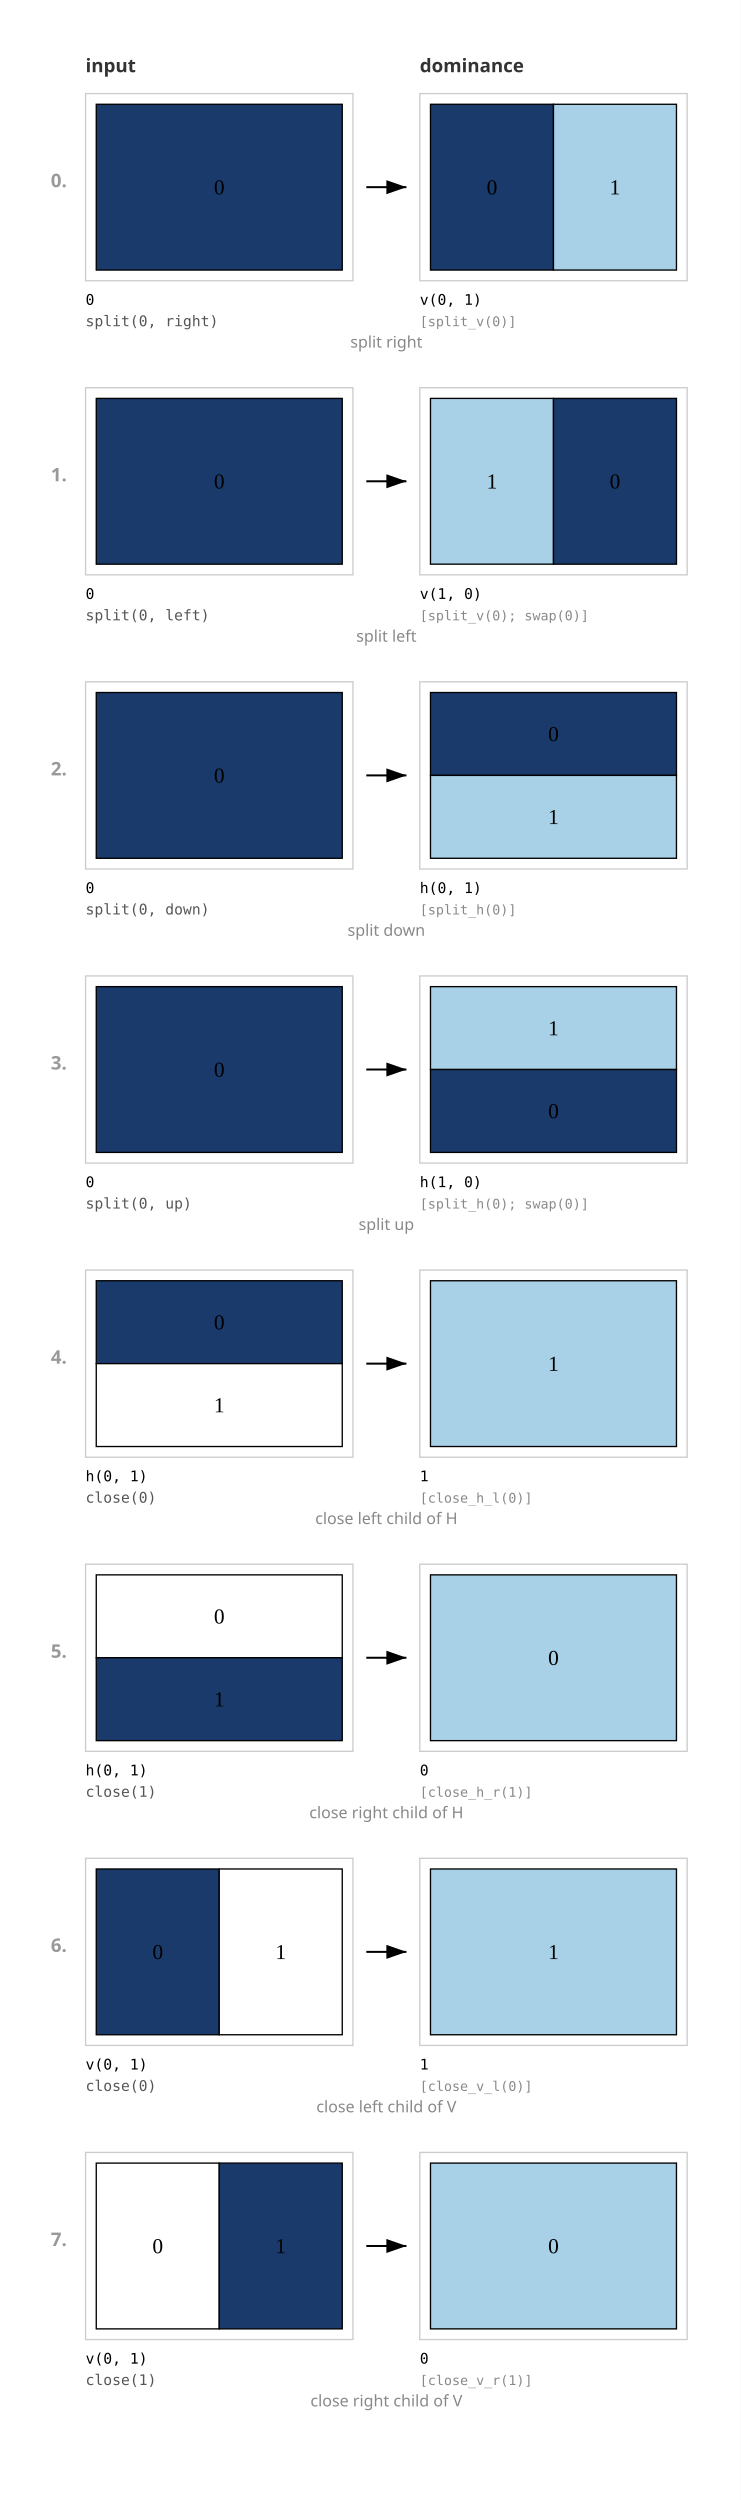
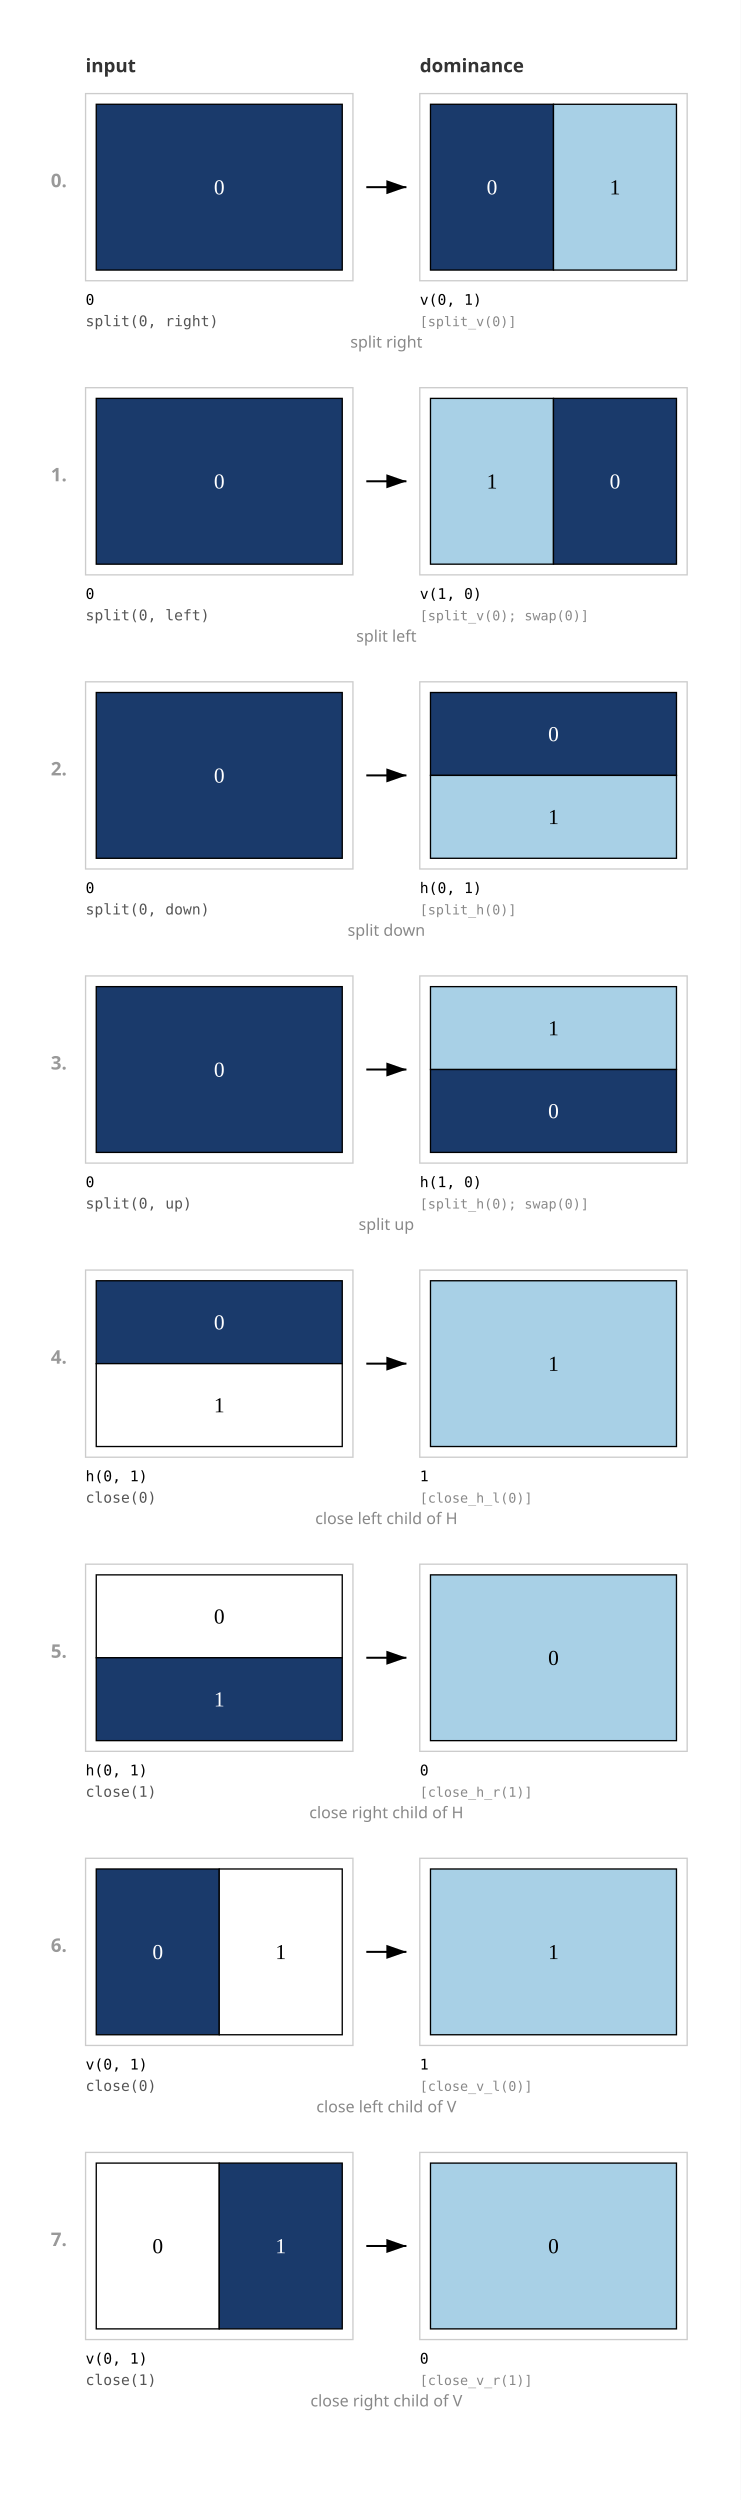
<svg xmlns="http://www.w3.org/2000/svg" width="554" height="1870">
  <rect width="554" height="1870" fill="white" />
  <defs>
    <marker id="arrow" markerWidth="10" markerHeight="7" refX="10" refY="3.5" orient="auto">
      <polygon points="0 0, 10 3.5, 0 7" fill="black" />
    </marker>
  </defs>
  <text x="64" y="54" font-size="14" font-weight="bold" font-family="sans-serif" fill="#333">input</text>
  <text x="314" y="54" font-size="14" font-weight="bold" font-family="sans-serif" fill="#333">dominance</text>
  <text x="38" y="140" font-size="14" font-weight="bold" font-family="sans-serif" fill="#999">0.</text>
  <rect x="64" y="70" width="200" height="140" fill="none" stroke="#ccc" stroke-width="1" />
  <rect x="72" y="78" width="184" height="124" fill="#1a3a6b" stroke="black" stroke-width="1" />
-   <text x="164" y="140" text-anchor="middle" dominant-baseline="central" font-size="16">0</text>
+   <text x="164" y="140" text-anchor="middle" dominant-baseline="central" font-size="16" fill="white">0</text>
  <line x1="274" y1="140" x2="304" y2="140" stroke="black" stroke-width="1.5" marker-end="url(#arrow)" />
  <rect x="314" y="70" width="200" height="140" fill="none" stroke="#ccc" stroke-width="1" />
  <rect x="322" y="78" width="92" height="124" fill="#1a3a6b" stroke="black" stroke-width="1" />
-   <text x="368" y="140" text-anchor="middle" dominant-baseline="central" font-size="16">0</text>
+   <text x="368" y="140" text-anchor="middle" dominant-baseline="central" font-size="16" fill="white">0</text>
  <rect x="414" y="78" width="92" height="124" fill="#a8d0e6" stroke="black" stroke-width="1" />
-   <text x="460" y="140" text-anchor="middle" dominant-baseline="central" font-size="16">1</text>
+   <text x="460" y="140" text-anchor="middle" dominant-baseline="central" font-size="16" fill="black">1</text>
  <text x="64" y="228" font-size="11" font-family="monospace">0</text>
  <text x="314" y="228" font-size="11" font-family="monospace">v(0, 1)</text>
  <text x="64" y="244" font-size="11" font-family="monospace" fill="#555">split(0, right)</text>
  <text x="314" y="244" font-size="10" font-family="monospace" fill="#888">[split_v(0)]</text>
  <text x="289" y="260" text-anchor="middle" font-size="12" font-family="sans-serif" fill="#888">split right</text>
  <text x="38" y="360" font-size="14" font-weight="bold" font-family="sans-serif" fill="#999">1.</text>
  <rect x="64" y="290" width="200" height="140" fill="none" stroke="#ccc" stroke-width="1" />
  <rect x="72" y="298" width="184" height="124" fill="#1a3a6b" stroke="black" stroke-width="1" />
-   <text x="164" y="360" text-anchor="middle" dominant-baseline="central" font-size="16">0</text>
+   <text x="164" y="360" text-anchor="middle" dominant-baseline="central" font-size="16" fill="white">0</text>
  <line x1="274" y1="360" x2="304" y2="360" stroke="black" stroke-width="1.5" marker-end="url(#arrow)" />
  <rect x="314" y="290" width="200" height="140" fill="none" stroke="#ccc" stroke-width="1" />
  <rect x="322" y="298" width="92" height="124" fill="#a8d0e6" stroke="black" stroke-width="1" />
-   <text x="368" y="360" text-anchor="middle" dominant-baseline="central" font-size="16">1</text>
+   <text x="368" y="360" text-anchor="middle" dominant-baseline="central" font-size="16" fill="black">1</text>
  <rect x="414" y="298" width="92" height="124" fill="#1a3a6b" stroke="black" stroke-width="1" />
-   <text x="460" y="360" text-anchor="middle" dominant-baseline="central" font-size="16">0</text>
+   <text x="460" y="360" text-anchor="middle" dominant-baseline="central" font-size="16" fill="white">0</text>
  <text x="64" y="448" font-size="11" font-family="monospace">0</text>
  <text x="314" y="448" font-size="11" font-family="monospace">v(1, 0)</text>
  <text x="64" y="464" font-size="11" font-family="monospace" fill="#555">split(0, left)</text>
  <text x="314" y="464" font-size="10" font-family="monospace" fill="#888">[split_v(0); swap(0)]</text>
  <text x="289" y="480" text-anchor="middle" font-size="12" font-family="sans-serif" fill="#888">split left</text>
  <text x="38" y="580" font-size="14" font-weight="bold" font-family="sans-serif" fill="#999">2.</text>
  <rect x="64" y="510" width="200" height="140" fill="none" stroke="#ccc" stroke-width="1" />
  <rect x="72" y="518" width="184" height="124" fill="#1a3a6b" stroke="black" stroke-width="1" />
-   <text x="164" y="580" text-anchor="middle" dominant-baseline="central" font-size="16">0</text>
+   <text x="164" y="580" text-anchor="middle" dominant-baseline="central" font-size="16" fill="white">0</text>
  <line x1="274" y1="580" x2="304" y2="580" stroke="black" stroke-width="1.5" marker-end="url(#arrow)" />
  <rect x="314" y="510" width="200" height="140" fill="none" stroke="#ccc" stroke-width="1" />
  <rect x="322" y="518" width="184" height="62" fill="#1a3a6b" stroke="black" stroke-width="1" />
-   <text x="414" y="549" text-anchor="middle" dominant-baseline="central" font-size="16">0</text>
+   <text x="414" y="549" text-anchor="middle" dominant-baseline="central" font-size="16" fill="white">0</text>
  <rect x="322" y="580" width="184" height="62" fill="#a8d0e6" stroke="black" stroke-width="1" />
-   <text x="414" y="611" text-anchor="middle" dominant-baseline="central" font-size="16">1</text>
+   <text x="414" y="611" text-anchor="middle" dominant-baseline="central" font-size="16" fill="black">1</text>
  <text x="64" y="668" font-size="11" font-family="monospace">0</text>
  <text x="314" y="668" font-size="11" font-family="monospace">h(0, 1)</text>
  <text x="64" y="684" font-size="11" font-family="monospace" fill="#555">split(0, down)</text>
  <text x="314" y="684" font-size="10" font-family="monospace" fill="#888">[split_h(0)]</text>
  <text x="289" y="700" text-anchor="middle" font-size="12" font-family="sans-serif" fill="#888">split down</text>
  <text x="38" y="800" font-size="14" font-weight="bold" font-family="sans-serif" fill="#999">3.</text>
  <rect x="64" y="730" width="200" height="140" fill="none" stroke="#ccc" stroke-width="1" />
  <rect x="72" y="738" width="184" height="124" fill="#1a3a6b" stroke="black" stroke-width="1" />
-   <text x="164" y="800" text-anchor="middle" dominant-baseline="central" font-size="16">0</text>
+   <text x="164" y="800" text-anchor="middle" dominant-baseline="central" font-size="16" fill="white">0</text>
  <line x1="274" y1="800" x2="304" y2="800" stroke="black" stroke-width="1.5" marker-end="url(#arrow)" />
  <rect x="314" y="730" width="200" height="140" fill="none" stroke="#ccc" stroke-width="1" />
  <rect x="322" y="738" width="184" height="62" fill="#a8d0e6" stroke="black" stroke-width="1" />
-   <text x="414" y="769" text-anchor="middle" dominant-baseline="central" font-size="16">1</text>
+   <text x="414" y="769" text-anchor="middle" dominant-baseline="central" font-size="16" fill="black">1</text>
  <rect x="322" y="800" width="184" height="62" fill="#1a3a6b" stroke="black" stroke-width="1" />
-   <text x="414" y="831" text-anchor="middle" dominant-baseline="central" font-size="16">0</text>
+   <text x="414" y="831" text-anchor="middle" dominant-baseline="central" font-size="16" fill="white">0</text>
  <text x="64" y="888" font-size="11" font-family="monospace">0</text>
  <text x="314" y="888" font-size="11" font-family="monospace">h(1, 0)</text>
  <text x="64" y="904" font-size="11" font-family="monospace" fill="#555">split(0, up)</text>
  <text x="314" y="904" font-size="10" font-family="monospace" fill="#888">[split_h(0); swap(0)]</text>
  <text x="289" y="920" text-anchor="middle" font-size="12" font-family="sans-serif" fill="#888">split up</text>
  <text x="38" y="1020" font-size="14" font-weight="bold" font-family="sans-serif" fill="#999">4.</text>
  <rect x="64" y="950" width="200" height="140" fill="none" stroke="#ccc" stroke-width="1" />
  <rect x="72" y="958" width="184" height="62" fill="#1a3a6b" stroke="black" stroke-width="1" />
-   <text x="164" y="989" text-anchor="middle" dominant-baseline="central" font-size="16">0</text>
+   <text x="164" y="989" text-anchor="middle" dominant-baseline="central" font-size="16" fill="white">0</text>
  <rect x="72" y="1020" width="184" height="62" fill="white" stroke="black" stroke-width="1" />
-   <text x="164" y="1051" text-anchor="middle" dominant-baseline="central" font-size="16">1</text>
+   <text x="164" y="1051" text-anchor="middle" dominant-baseline="central" font-size="16" fill="black">1</text>
  <line x1="274" y1="1020" x2="304" y2="1020" stroke="black" stroke-width="1.5" marker-end="url(#arrow)" />
  <rect x="314" y="950" width="200" height="140" fill="none" stroke="#ccc" stroke-width="1" />
  <rect x="322" y="958" width="184" height="124" fill="#a8d0e6" stroke="black" stroke-width="1" />
-   <text x="414" y="1020" text-anchor="middle" dominant-baseline="central" font-size="16">1</text>
+   <text x="414" y="1020" text-anchor="middle" dominant-baseline="central" font-size="16" fill="black">1</text>
  <text x="64" y="1108" font-size="11" font-family="monospace">h(0, 1)</text>
  <text x="314" y="1108" font-size="11" font-family="monospace">1</text>
  <text x="64" y="1124" font-size="11" font-family="monospace" fill="#555">close(0)</text>
  <text x="314" y="1124" font-size="10" font-family="monospace" fill="#888">[close_h_l(0)]</text>
  <text x="289" y="1140" text-anchor="middle" font-size="12" font-family="sans-serif" fill="#888">close left child of H</text>
  <text x="38" y="1240" font-size="14" font-weight="bold" font-family="sans-serif" fill="#999">5.</text>
  <rect x="64" y="1170" width="200" height="140" fill="none" stroke="#ccc" stroke-width="1" />
  <rect x="72" y="1178" width="184" height="62" fill="white" stroke="black" stroke-width="1" />
-   <text x="164" y="1209" text-anchor="middle" dominant-baseline="central" font-size="16">0</text>
+   <text x="164" y="1209" text-anchor="middle" dominant-baseline="central" font-size="16" fill="black">0</text>
  <rect x="72" y="1240" width="184" height="62" fill="#1a3a6b" stroke="black" stroke-width="1" />
-   <text x="164" y="1271" text-anchor="middle" dominant-baseline="central" font-size="16">1</text>
+   <text x="164" y="1271" text-anchor="middle" dominant-baseline="central" font-size="16" fill="white">1</text>
  <line x1="274" y1="1240" x2="304" y2="1240" stroke="black" stroke-width="1.5" marker-end="url(#arrow)" />
  <rect x="314" y="1170" width="200" height="140" fill="none" stroke="#ccc" stroke-width="1" />
  <rect x="322" y="1178" width="184" height="124" fill="#a8d0e6" stroke="black" stroke-width="1" />
-   <text x="414" y="1240" text-anchor="middle" dominant-baseline="central" font-size="16">0</text>
+   <text x="414" y="1240" text-anchor="middle" dominant-baseline="central" font-size="16" fill="black">0</text>
  <text x="64" y="1328" font-size="11" font-family="monospace">h(0, 1)</text>
  <text x="314" y="1328" font-size="11" font-family="monospace">0</text>
  <text x="64" y="1344" font-size="11" font-family="monospace" fill="#555">close(1)</text>
  <text x="314" y="1344" font-size="10" font-family="monospace" fill="#888">[close_h_r(1)]</text>
  <text x="289" y="1360" text-anchor="middle" font-size="12" font-family="sans-serif" fill="#888">close right child of H</text>
  <text x="38" y="1460" font-size="14" font-weight="bold" font-family="sans-serif" fill="#999">6.</text>
  <rect x="64" y="1390" width="200" height="140" fill="none" stroke="#ccc" stroke-width="1" />
  <rect x="72" y="1398" width="92" height="124" fill="#1a3a6b" stroke="black" stroke-width="1" />
-   <text x="118" y="1460" text-anchor="middle" dominant-baseline="central" font-size="16">0</text>
+   <text x="118" y="1460" text-anchor="middle" dominant-baseline="central" font-size="16" fill="white">0</text>
  <rect x="164" y="1398" width="92" height="124" fill="white" stroke="black" stroke-width="1" />
-   <text x="210" y="1460" text-anchor="middle" dominant-baseline="central" font-size="16">1</text>
+   <text x="210" y="1460" text-anchor="middle" dominant-baseline="central" font-size="16" fill="black">1</text>
  <line x1="274" y1="1460" x2="304" y2="1460" stroke="black" stroke-width="1.5" marker-end="url(#arrow)" />
  <rect x="314" y="1390" width="200" height="140" fill="none" stroke="#ccc" stroke-width="1" />
  <rect x="322" y="1398" width="184" height="124" fill="#a8d0e6" stroke="black" stroke-width="1" />
-   <text x="414" y="1460" text-anchor="middle" dominant-baseline="central" font-size="16">1</text>
+   <text x="414" y="1460" text-anchor="middle" dominant-baseline="central" font-size="16" fill="black">1</text>
  <text x="64" y="1548" font-size="11" font-family="monospace">v(0, 1)</text>
  <text x="314" y="1548" font-size="11" font-family="monospace">1</text>
  <text x="64" y="1564" font-size="11" font-family="monospace" fill="#555">close(0)</text>
  <text x="314" y="1564" font-size="10" font-family="monospace" fill="#888">[close_v_l(0)]</text>
  <text x="289" y="1580" text-anchor="middle" font-size="12" font-family="sans-serif" fill="#888">close left child of V</text>
  <text x="38" y="1680" font-size="14" font-weight="bold" font-family="sans-serif" fill="#999">7.</text>
  <rect x="64" y="1610" width="200" height="140" fill="none" stroke="#ccc" stroke-width="1" />
  <rect x="72" y="1618" width="92" height="124" fill="white" stroke="black" stroke-width="1" />
-   <text x="118" y="1680" text-anchor="middle" dominant-baseline="central" font-size="16">0</text>
+   <text x="118" y="1680" text-anchor="middle" dominant-baseline="central" font-size="16" fill="black">0</text>
  <rect x="164" y="1618" width="92" height="124" fill="#1a3a6b" stroke="black" stroke-width="1" />
-   <text x="210" y="1680" text-anchor="middle" dominant-baseline="central" font-size="16">1</text>
+   <text x="210" y="1680" text-anchor="middle" dominant-baseline="central" font-size="16" fill="white">1</text>
  <line x1="274" y1="1680" x2="304" y2="1680" stroke="black" stroke-width="1.5" marker-end="url(#arrow)" />
  <rect x="314" y="1610" width="200" height="140" fill="none" stroke="#ccc" stroke-width="1" />
  <rect x="322" y="1618" width="184" height="124" fill="#a8d0e6" stroke="black" stroke-width="1" />
-   <text x="414" y="1680" text-anchor="middle" dominant-baseline="central" font-size="16">0</text>
+   <text x="414" y="1680" text-anchor="middle" dominant-baseline="central" font-size="16" fill="black">0</text>
  <text x="64" y="1768" font-size="11" font-family="monospace">v(0, 1)</text>
  <text x="314" y="1768" font-size="11" font-family="monospace">0</text>
  <text x="64" y="1784" font-size="11" font-family="monospace" fill="#555">close(1)</text>
  <text x="314" y="1784" font-size="10" font-family="monospace" fill="#888">[close_v_r(1)]</text>
  <text x="289" y="1800" text-anchor="middle" font-size="12" font-family="sans-serif" fill="#888">close right child of V</text>
</svg>
